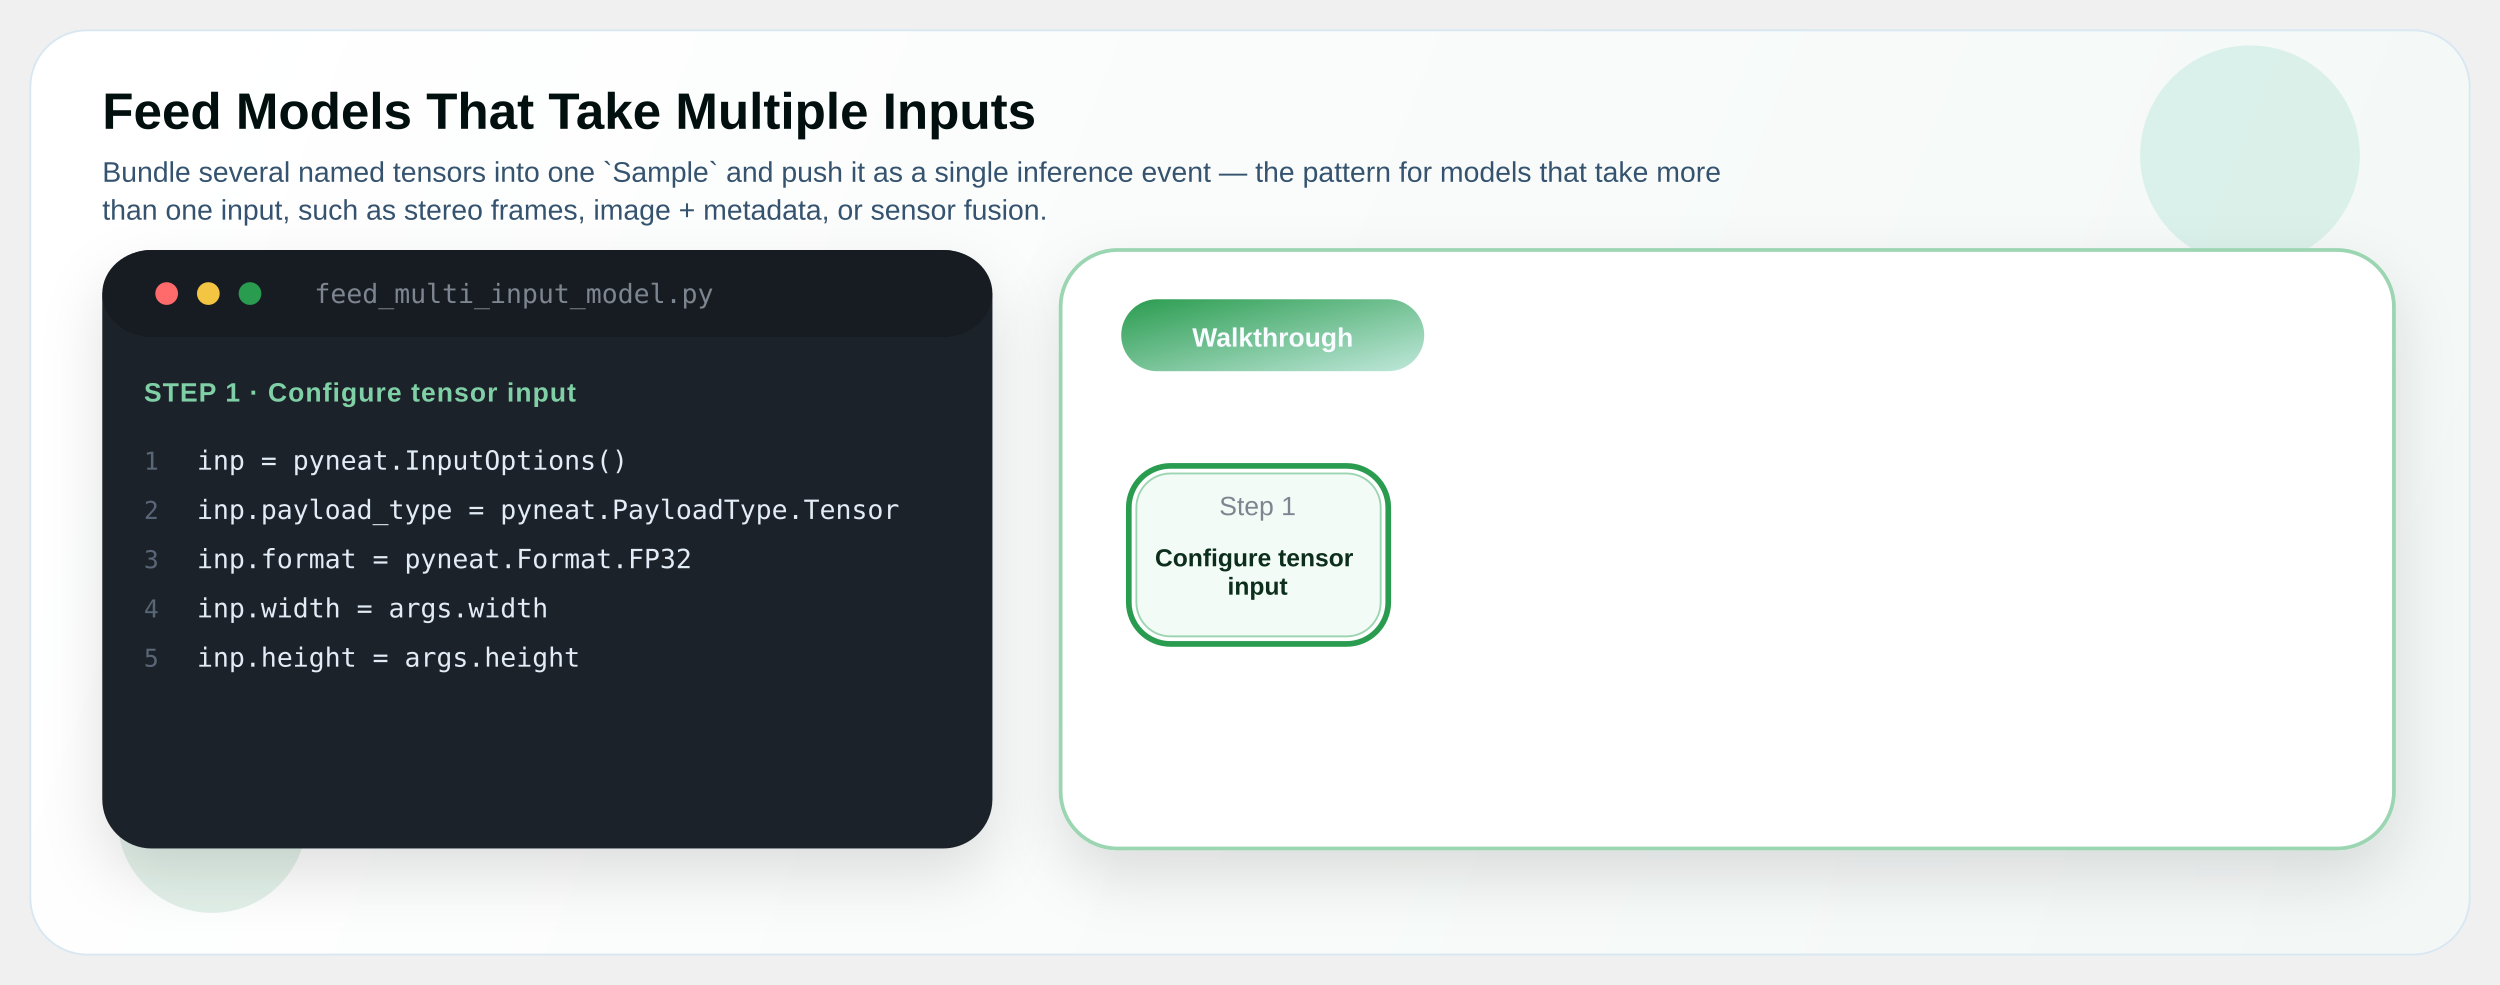
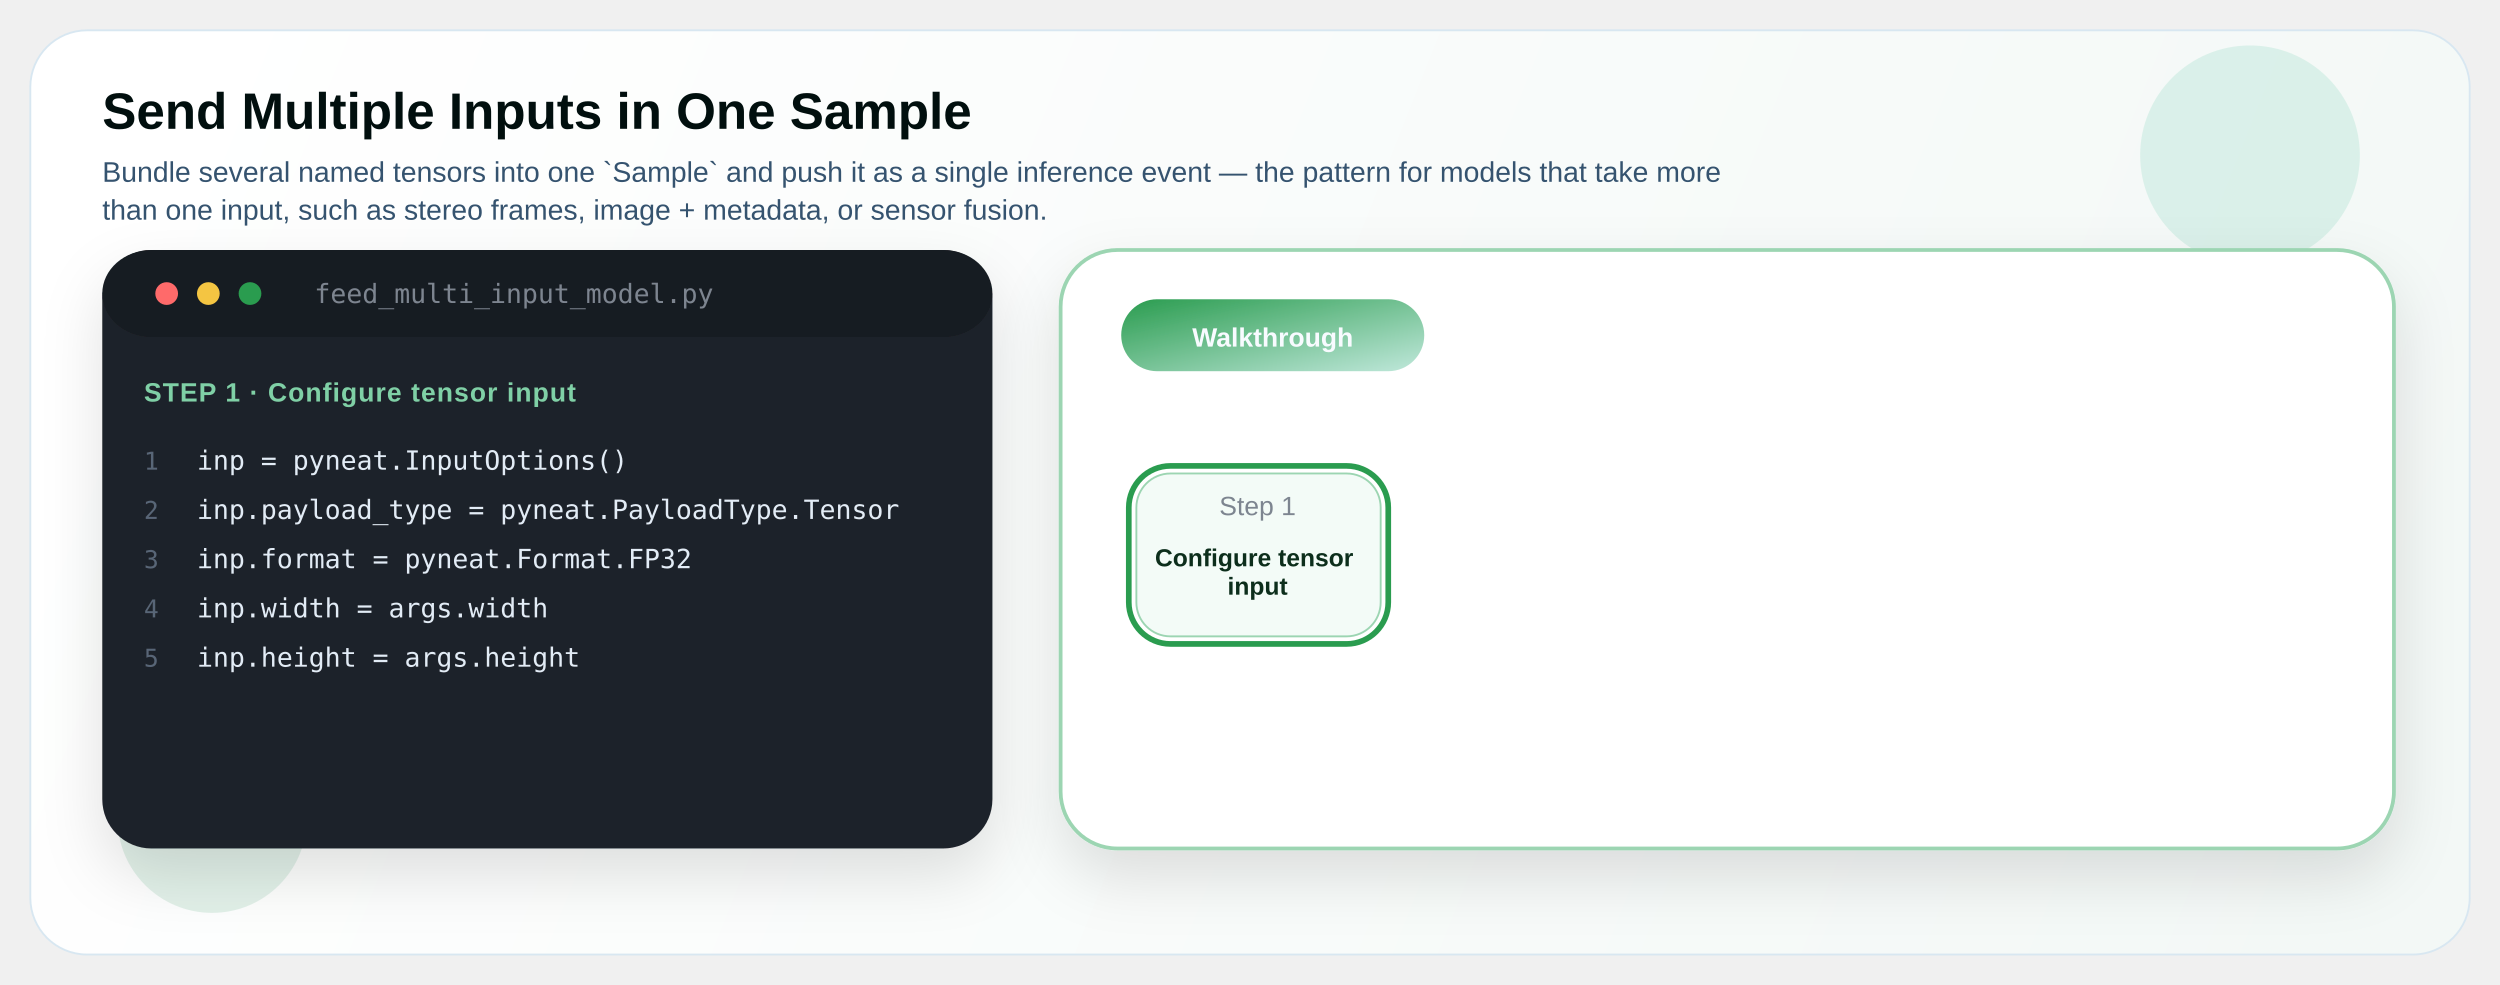
<svg xmlns="http://www.w3.org/2000/svg" viewBox="0 0 1320 520" role="img" aria-labelledby="ftl ftd">
  <defs>
    <linearGradient id="fbg" x1="80" y1="40" x2="1240" y2="500" gradientUnits="userSpaceOnUse">
      <stop offset="0" stop-color="#FFFFFF" />
      <stop offset="1" stop-color="#F3F8F6" />
    </linearGradient>
    <linearGradient id="fgreen" x1="0" y1="0" x2="1" y2="1">
      <stop offset="0" stop-color="#2A9C4F" />
      <stop offset="1" stop-color="#C0E8DB" />
    </linearGradient>
    <filter id="fsh" x="-10%" y="-18%" width="120%" height="142%" filterUnits="objectBoundingBox">
      <feDropShadow dx="0" dy="14" stdDeviation="16" flood-color="#010F0E" flood-opacity="0.12" />
    </filter>
    <marker id="farr" markerWidth="7" markerHeight="7" refX="5" refY="3.5" orient="auto" markerUnits="strokeWidth">
      <path d="M0 0L7 3.5L0 7Z" fill="#2A9C4F" />
    </marker>
    <style>.fsans{font-family:"Avenir Next","Segoe UI",Arial,sans-serif;}.fmono{font-family:"SFMono-Regular","Menlo","Consolas",monospace;}.fttl{fill:#010F0E;font-size:27px;font-weight:700;}.fsub{fill:#35536F;font-size:15px;font-weight:500;}.fcode{fill:#E2ECF6;font-size:14px;font-weight:500;}.fln{fill:#586677;font-size:13px;font-weight:500;}.fcap{fill:#7FD0A6;font-size:14px;font-weight:700;letter-spacing:0.04em;}.fdim{fill:#7D8590;font-size:14px;font-weight:500;}.ftag{fill:#F8FBFF;font-weight:650;}.fnl{fill:#0B2E1B;font-weight:650;}.fcounter{fill:#9AA7B4;font-size:13px;font-weight:600;}.fhint{fill:#2A9C4F;font-size:15px;font-weight:700;}.fanim{transition:opacity 0.55s ease;}</style>
  </defs>
  <rect x="16" y="16" width="1288" height="488" rx="30" fill="url(#fbg)" stroke="#D8E7F1" />
  <circle cx="1188" cy="82" r="58" fill="#C0E8DB" opacity="0.5" />
  <circle cx="112" cy="432" r="50" fill="#BFE0CF" opacity="0.45" />
-   <text x="54" y="68" class="fsans fttl">Feed Models That Take Multiple Inputs</text>
+   <text x="54" y="68" class="fsans fttl">Send Multiple Inputs in One Sample</text>
  <text x="54" y="96" class="fsans fsub">Bundle several named tensors into one `Sample` and push it as a single inference event — the pattern for models that take more</text>
  <text x="54" y="116" class="fsans fsub">than one input, such as stereo frames, image + metadata, or sensor fusion.</text>
  <g filter="url(#fsh)">
    <rect x="54" y="132" width="470" height="316" rx="26" fill="#1F232A" />
    <rect x="54" y="132" width="470" height="46" rx="26" fill="#181C22" />
    <circle cx="88" cy="155" r="6" fill="#FF6B6B" />
    <circle cx="110" cy="155" r="6" fill="#F4C542" />
    <circle cx="132" cy="155" r="6" fill="#2A9C4F" />
    <text x="166" y="160" class="fmono fdim">feed_multi_input_model.py</text>
    <g id="code0" class="fanim" opacity="1">
      <text x="76" y="212" class="fsans fcap">STEP 1 · Configure tensor input</text>
      <text x="76" y="248" class="fmono fln">1</text>
      <text x="104" y="248" class="fmono fcode" xml:space="preserve">inp = pyneat.InputOptions()</text>
      <text x="76" y="274" class="fmono fln">2</text>
      <text x="104" y="274" class="fmono fcode" xml:space="preserve">inp.payload_type = pyneat.PayloadType.Tensor</text>
      <text x="76" y="300" class="fmono fln">3</text>
      <text x="104" y="300" class="fmono fcode" xml:space="preserve">inp.format = pyneat.Format.FP32</text>
      <text x="76" y="326" class="fmono fln">4</text>
      <text x="104" y="326" class="fmono fcode" xml:space="preserve">inp.width = args.width</text>
      <text x="76" y="352" class="fmono fln">5</text>
      <text x="104" y="352" class="fmono fcode" xml:space="preserve">inp.height = args.height</text>
    </g>
    <g id="code1" class="fanim" opacity="0">
      <text x="76" y="212" class="fsans fcap">STEP 2 · Build seed run</text>
      <text x="76" y="248" class="fmono fln">1</text>
      <text x="104" y="248" class="fmono fcode" xml:space="preserve">graph = pyneat.Graph()</text>
      <text x="76" y="274" class="fmono fln">2</text>
      <text x="104" y="274" class="fmono fcode" xml:space="preserve">graph.add(pyneat.nodes.input(inp))</text>
      <text x="76" y="300" class="fmono fln">3</text>
      <text x="104" y="300" class="fmono fcode" xml:space="preserve">graph.add(pyneat.nodes.output())</text>
      <text x="76" y="326" class="fmono fln">4</text>
      <text x="104" y="326" class="fmono fcode" xml:space="preserve">seed = make_fp32_tensor(args.width, args.he…</text>
      <text x="76" y="352" class="fmono fln">5</text>
      <text x="104" y="352" class="fmono fcode" xml:space="preserve">run = graph.build([seed])</text>
    </g>
    <g id="code2" class="fanim" opacity="0">
      <text x="76" y="212" class="fsans fcap">STEP 3 · Make bundle</text>
      <text x="76" y="248" class="fmono fln">1</text>
      <text x="104" y="248" class="fmono fcode" xml:space="preserve">fields = [</text>
      <text x="76" y="274" class="fmono fln">2</text>
      <text x="104" y="274" class="fmono fcode" xml:space="preserve">    pyneat.make_tensor_sample("left", make_…</text>
      <text x="76" y="300" class="fmono fln">3</text>
      <text x="104" y="300" class="fmono fcode" xml:space="preserve">    pyneat.make_tensor_sample("right", make…</text>
      <text x="76" y="326" class="fmono fln">4</text>
      <text x="104" y="326" class="fmono fcode" xml:space="preserve">]</text>
    </g>
    <g id="code3" class="fanim" opacity="0">
      <text x="76" y="212" class="fsans fcap">STEP 4 · Push and read</text>
      <text x="76" y="248" class="fmono fln">1</text>
      <text x="104" y="248" class="fmono fcode" xml:space="preserve">if not run.push(fields):</text>
      <text x="76" y="274" class="fmono fln">2</text>
      <text x="104" y="274" class="fmono fcode" xml:space="preserve">  raise RuntimeError(f"push failed: {run.la…</text>
      <text x="76" y="300" class="fmono fln">3</text>
      <text x="104" y="300" class="fmono fcode" xml:space="preserve">out = run.pull(timeout_ms=1000)</text>
      <text x="76" y="326" class="fmono fln">4</text>
      <text x="104" y="326" class="fmono fcode" xml:space="preserve">if out is None:</text>
      <text x="76" y="352" class="fmono fln">5</text>
      <text x="104" y="352" class="fmono fcode" xml:space="preserve">  raise RuntimeError("graph produced no out…</text>
    </g>
  </g>
  <g filter="url(#fsh)">
    <g id="shell" opacity="1">
      <rect x="560" y="132" width="704" height="316" rx="30" fill="#FFFFFF" stroke="#9CD5B2" stroke-width="2" />
      <rect x="592" y="158" width="160" height="38" rx="19" fill="url(#fgreen)" />
      <text x="672" y="183" class="fsans ftag" font-size="14" text-anchor="middle">Walkthrough</text>
    </g>
    <g id="node0" class="fanim" opacity="1">
      <rect x="600" y="250" width="129" height="86" rx="18" fill="#F3FBF7" stroke="#9CD5B2" />
      <text x="664" y="272" class="fsans fdim" font-size="12" text-anchor="middle">Step 1</text>
      <text x="664" y="299" class="fsans fnl" font-size="13" text-anchor="middle">
        <tspan x="664" dy="0">Configure tensor</tspan>
        <tspan x="664" dy="15">input</tspan>
      </text>
    </g>
    <g id="ring0" class="fanim" opacity="1">
      <rect x="596" y="246" width="137" height="94" rx="22" fill="none" stroke="#2A9C4F" stroke-width="3" />
    </g>
    <g id="node1" class="fanim" opacity="0">
      <line x1="733" y1="293" x2="759" y2="293" stroke="#2A9C4F" stroke-width="3" stroke-linecap="round" marker-end="url(#farr)" />
      <rect x="765" y="250" width="129" height="86" rx="18" fill="#F3FBF7" stroke="#9CD5B2" />
      <text x="830" y="272" class="fsans fdim" font-size="12" text-anchor="middle">Step 2</text>
      <text x="830" y="299" class="fsans fnl" font-size="13" text-anchor="middle">
        <tspan x="830" dy="0">Build seed</tspan>
        <tspan x="830" dy="15">run</tspan>
      </text>
    </g>
    <g id="ring1" class="fanim" opacity="0">
      <rect x="761" y="246" width="137" height="94" rx="22" fill="none" stroke="#2A9C4F" stroke-width="3" />
    </g>
    <g id="node2" class="fanim" opacity="0">
      <line x1="898" y1="293" x2="924" y2="293" stroke="#2A9C4F" stroke-width="3" stroke-linecap="round" marker-end="url(#farr)" />
      <rect x="930" y="250" width="129" height="86" rx="18" fill="#F3FBF7" stroke="#9CD5B2" />
      <text x="994" y="272" class="fsans fdim" font-size="12" text-anchor="middle">Step 3</text>
      <text x="994" y="299" class="fsans fnl" font-size="13" text-anchor="middle">
        <tspan x="994" dy="0">Make</tspan>
        <tspan x="994" dy="15">bundle</tspan>
      </text>
    </g>
    <g id="ring2" class="fanim" opacity="0">
      <rect x="926" y="246" width="137" height="94" rx="22" fill="none" stroke="#2A9C4F" stroke-width="3" />
    </g>
    <g id="node3" class="fanim" opacity="0">
      <line x1="1063" y1="293" x2="1089" y2="293" stroke="#2A9C4F" stroke-width="3" stroke-linecap="round" marker-end="url(#farr)" />
      <rect x="1095" y="250" width="129" height="86" rx="18" fill="#F8F6FF" stroke="#B8B0DC" />
      <text x="1160" y="272" class="fsans fdim" font-size="12" text-anchor="middle">Step 4</text>
      <text x="1160" y="299" class="fsans fnl" font-size="13" text-anchor="middle">
        <tspan x="1160" dy="0">Push and</tspan>
        <tspan x="1160" dy="15">read</tspan>
      </text>
    </g>
    <g id="ring3" class="fanim" opacity="0">
      <rect x="1091" y="246" width="137" height="94" rx="22" fill="none" stroke="#2A9C4F" stroke-width="3" />
    </g>
  </g>
  <g id="popup" class="fanim" opacity="0">
    <rect x="690" y="356" width="444" height="46" rx="23" fill="#0B2E1B" opacity="0.93" />
    <text x="912" y="384" text-anchor="middle" class="fsans" fill="#EAF7EF" font-size="16" font-weight="700">Click a step to jump to that section ↓</text>
  </g>
</svg>
